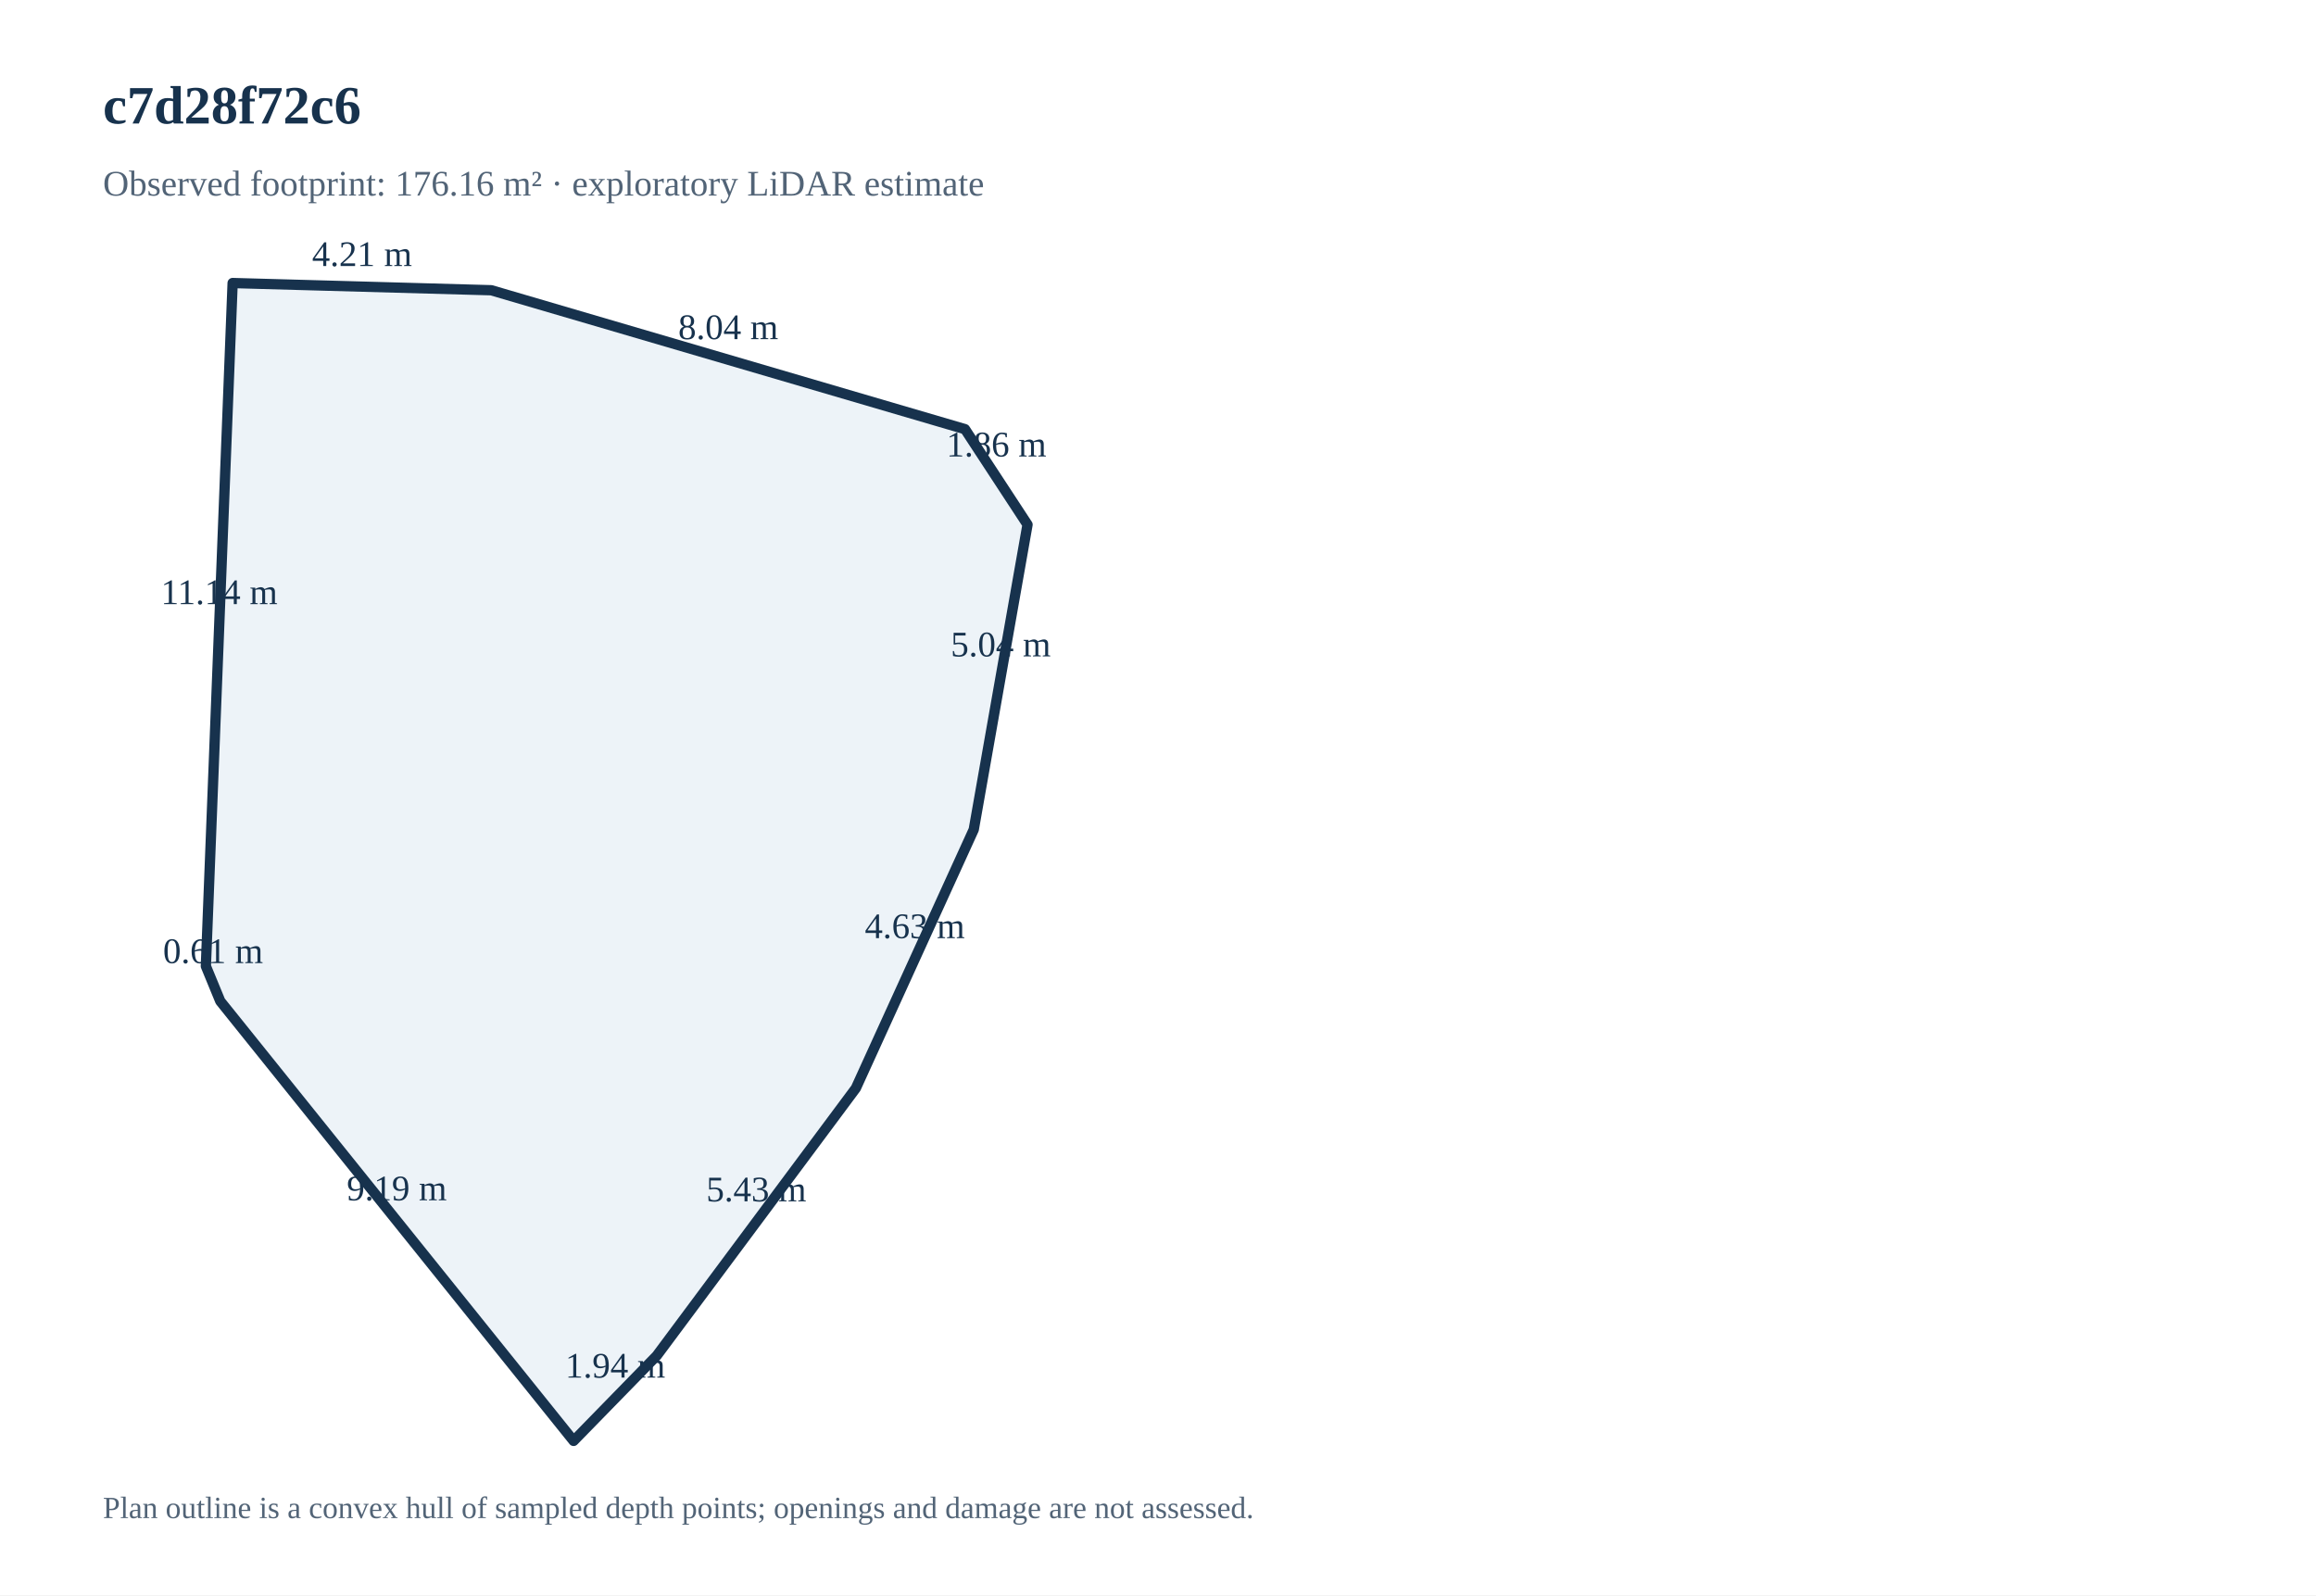
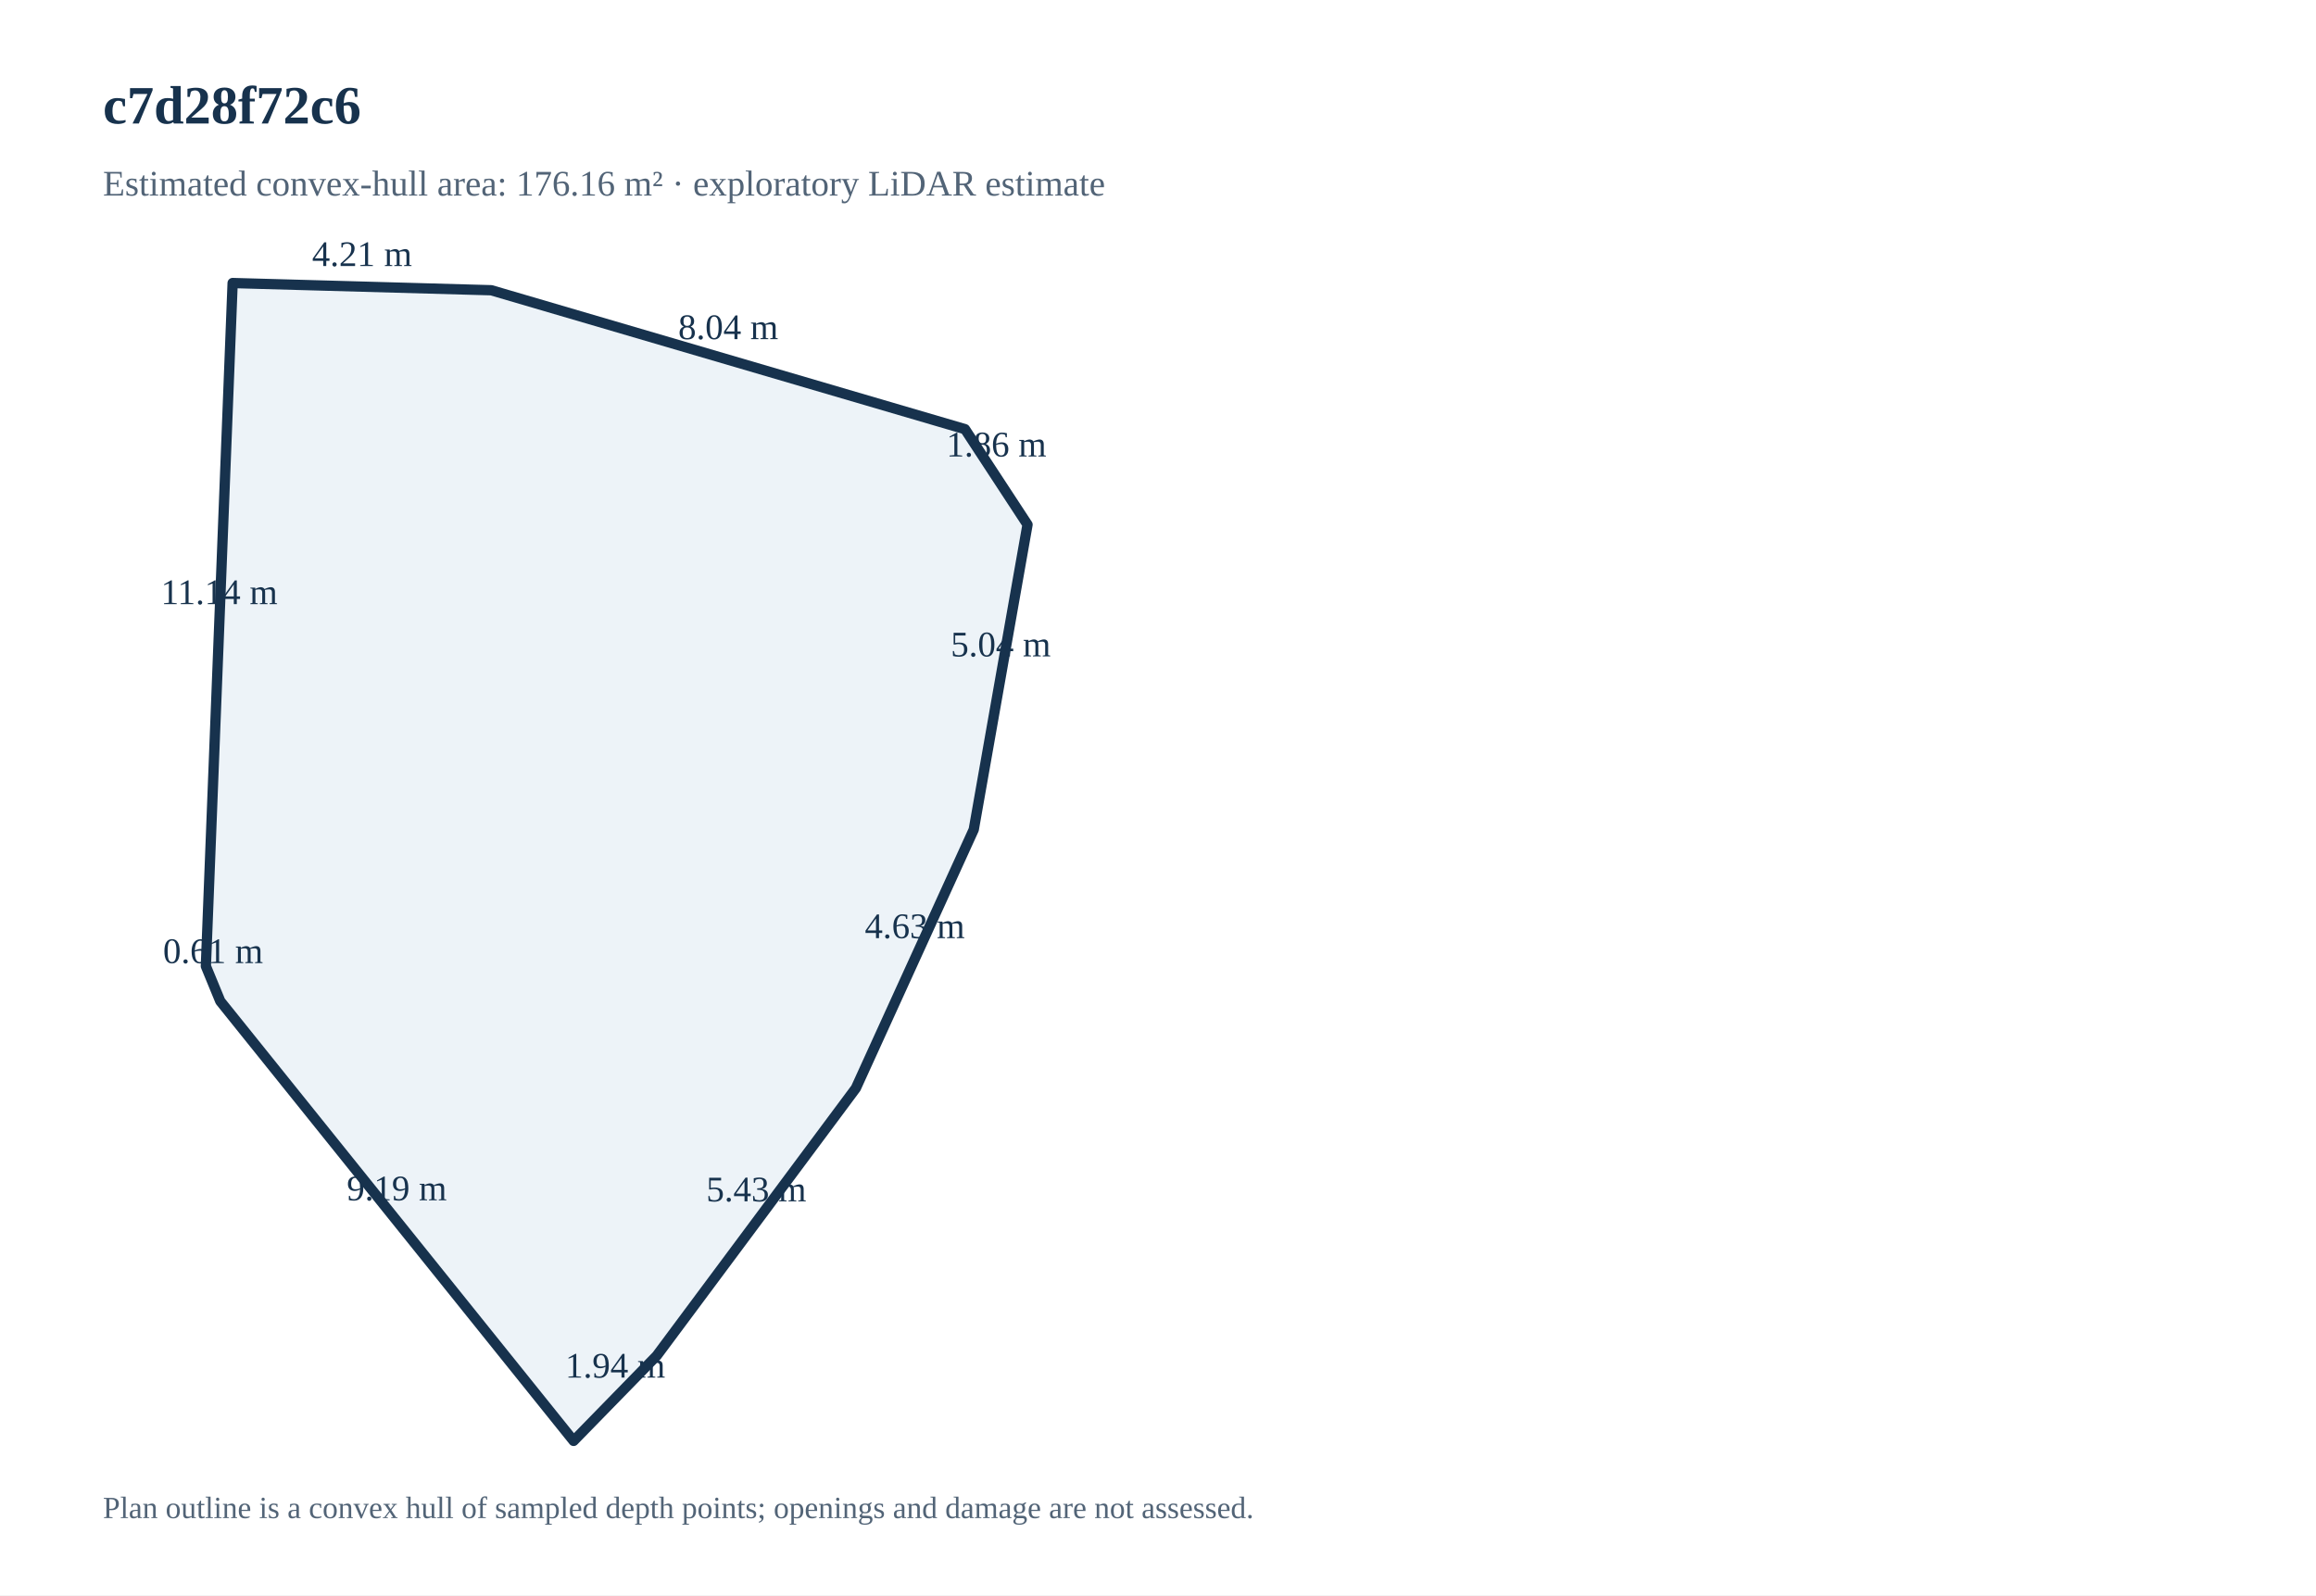
<svg xmlns="http://www.w3.org/2000/svg" width="900" height="620" viewBox="0 0 900 620">
  <rect width="100%" height="100%" fill="#ffffff" />
  <polygon points="80.0,375.5 85.6,389.1 222.9,560.0 255.2,526.9 332.6,422.9 378.4,322.4 399.3,203.9 375.0,166.8 190.9,112.8 90.4,110.0" fill="#edf3f8" stroke="#17324d" stroke-width="4" stroke-linejoin="round" />
  <text x="82.8" y="374.3" text-anchor="middle" font-size="14" fill="#17324d">0.61 m</text>
  <text x="154.2" y="466.5" text-anchor="middle" font-size="14" fill="#17324d">9.19 m</text>
  <text x="239.1" y="535.4" text-anchor="middle" font-size="14" fill="#17324d">1.94 m</text>
  <text x="293.9" y="466.9" text-anchor="middle" font-size="14" fill="#17324d">5.43 m</text>
  <text x="355.5" y="364.6" text-anchor="middle" font-size="14" fill="#17324d">4.63 m</text>
  <text x="388.9" y="255.1" text-anchor="middle" font-size="14" fill="#17324d">5.04 m</text>
  <text x="387.2" y="177.4" text-anchor="middle" font-size="14" fill="#17324d">1.86 m</text>
  <text x="283.0" y="131.8" text-anchor="middle" font-size="14" fill="#17324d">8.04 m</text>
  <text x="140.7" y="103.4" text-anchor="middle" font-size="14" fill="#17324d">4.21 m</text>
  <text x="85.2" y="234.8" text-anchor="middle" font-size="14" fill="#17324d">11.14 m</text>
  <text x="40" y="48" font-size="21" font-weight="700" fill="#17324d">c7d28f72c6</text>
-   <text x="40" y="76" font-size="14" fill="#526477">Observed footprint: 176.16 m² · exploratory LiDAR estimate</text>
+   <text x="40" y="76" font-size="14" fill="#526477">Estimated convex-hull area: 176.16 m² · exploratory LiDAR estimate</text>
  <text x="40" y="590" font-size="12" fill="#526477">Plan outline is a convex hull of sampled depth points; openings and damage are not assessed.</text>
</svg>
